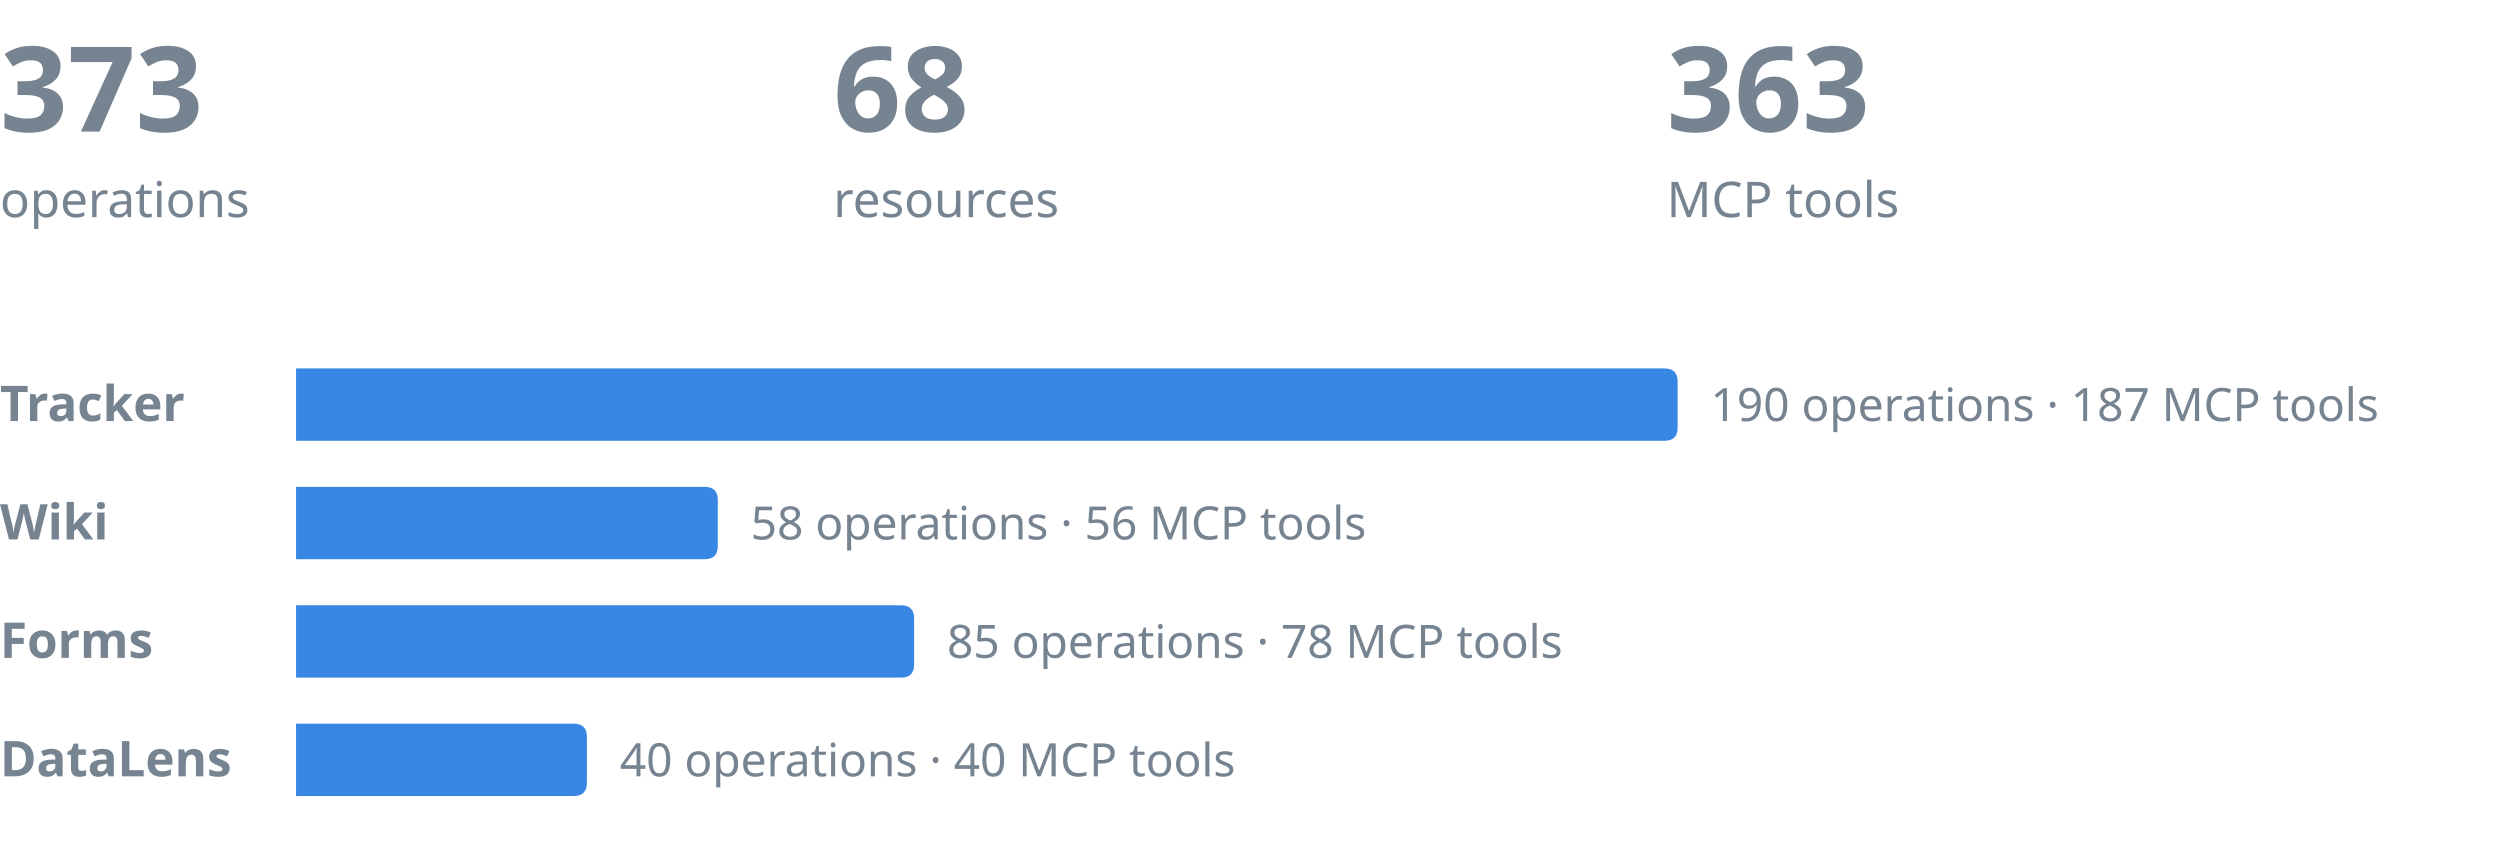
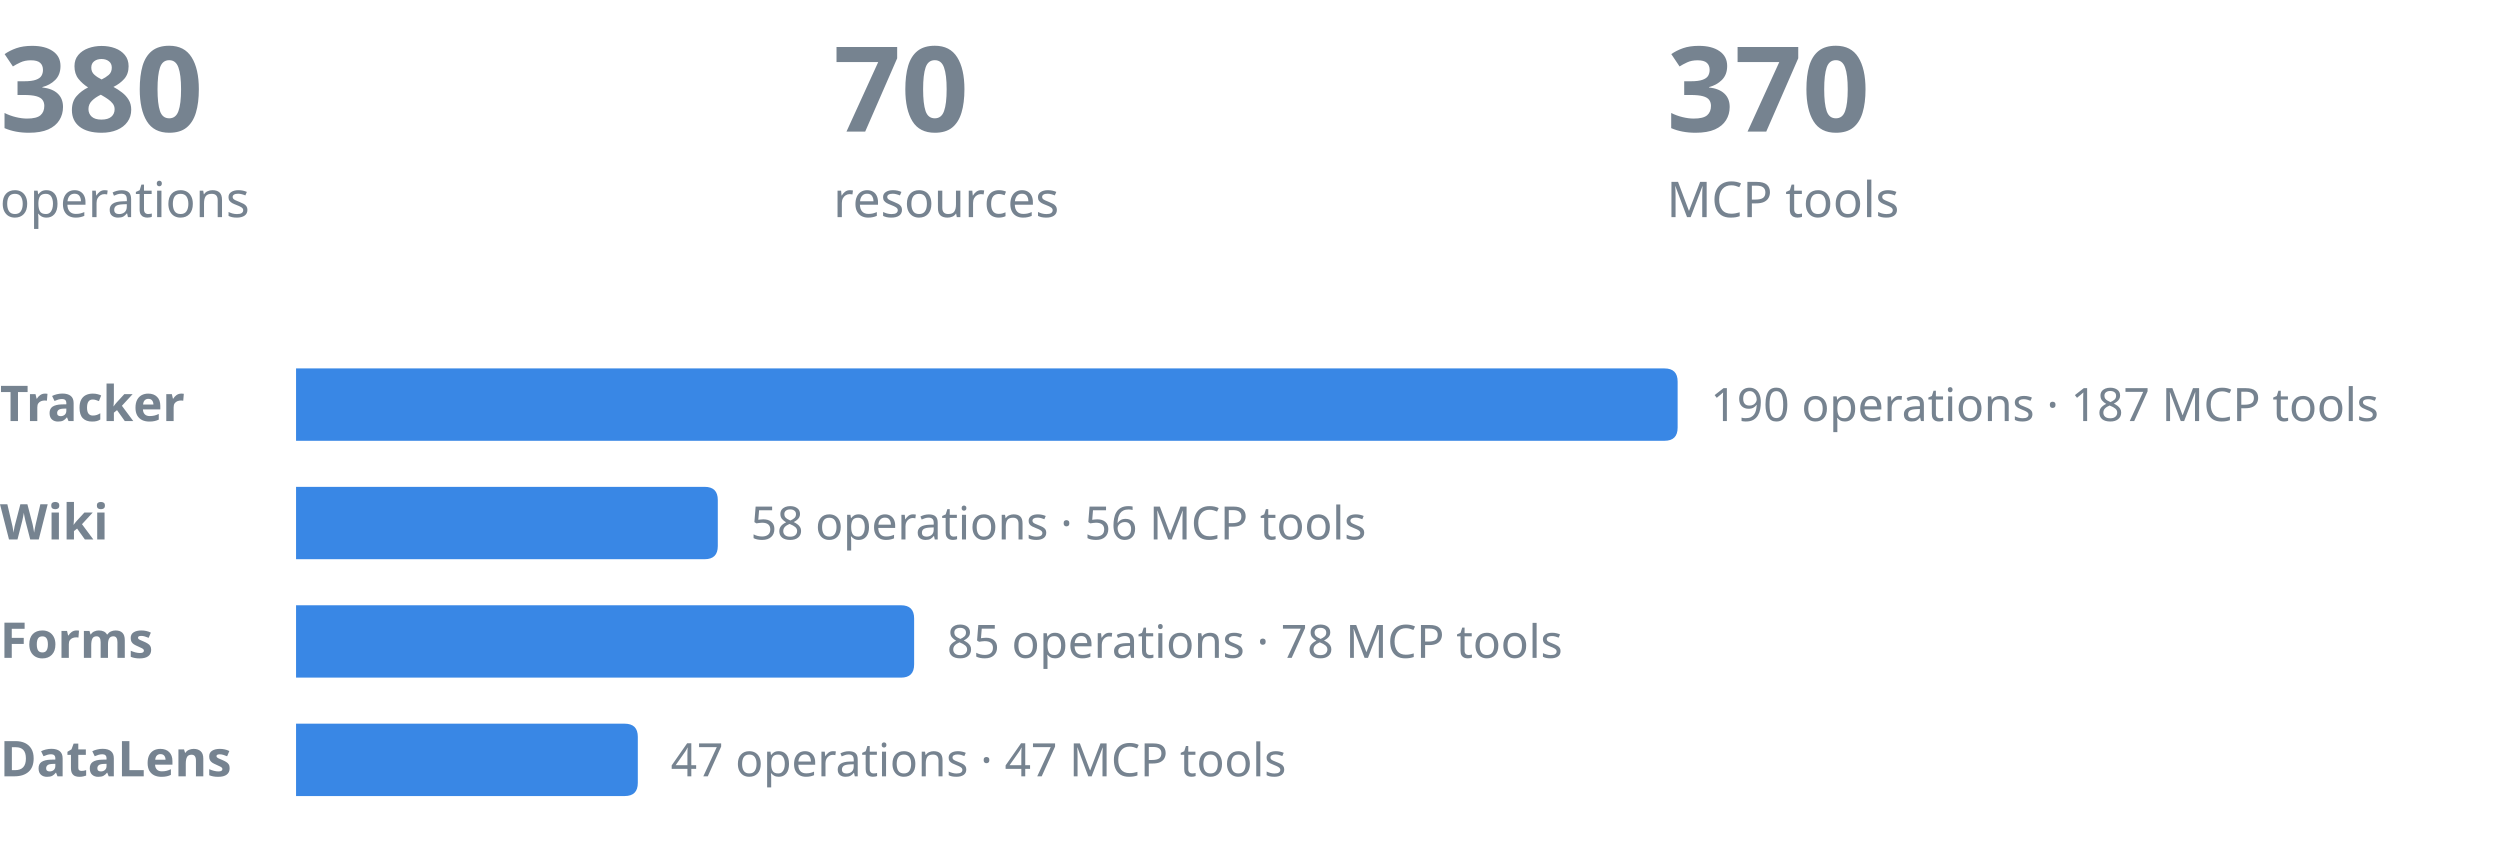
<svg xmlns="http://www.w3.org/2000/svg" width="760" height="256" viewBox="0 0 760 256" font-family="-apple-system, BlinkMacSystemFont, 'Segoe UI', 'Noto Sans', Helvetica, Arial, sans-serif" role="img" aria-labelledby="title">
  <style>.value{fill:#768390}.label{fill:#768390}.bar{fill:#3987e5}</style>
-   <text class="value" x="0" y="40" font-size="36" font-weight="600">373</text>
+   <text class="value" x="0" y="40" font-size="36" font-weight="600">380</text>
  <text class="label" x="0" y="66" font-size="15">operations</text>
-   <text class="value" x="253.333" y="40" font-size="36" font-weight="600">68</text>
+   <text class="value" x="253.333" y="40" font-size="36" font-weight="600">70</text>
  <text class="label" x="253.333" y="66" font-size="15">resources</text>
-   <text class="value" x="506.667" y="40" font-size="36" font-weight="600">363</text>
+   <text class="value" x="506.667" y="40" font-size="36" font-weight="600">370</text>
  <text class="label" x="506.667" y="66" font-size="15">MCP tools</text>
  <text class="value" x="0" y="128" font-size="15" font-weight="600">Tracker</text>
  <path class="bar" d="M90,112H506Q510,112 510,116V130Q510,134 506,134H90Z" />
  <text class="label" x="520" y="128" font-size="14">190 operations · 187 MCP tools</text>
  <text class="value" x="0" y="164" font-size="15" font-weight="600">Wiki</text>
  <path class="bar" d="M90,148H214.211Q218.211,148 218.211,152V166Q218.211,170 214.211,170H90Z" />
  <text class="label" x="228.211" y="164" font-size="14">58 operations · 56 MCP tools</text>
  <text class="value" x="0" y="200" font-size="15" font-weight="600">Forms</text>
  <path class="bar" d="M90,184H273.895Q277.895,184 277.895,188V202Q277.895,206 273.895,206H90Z" />
  <text class="label" x="287.895" y="200" font-size="14">85 operations · 78 MCP tools</text>
  <text class="value" x="0" y="236" font-size="15" font-weight="600">DataLens</text>
-   <path class="bar" d="M90,220H174.421Q178.421,220 178.421,224V238Q178.421,242 174.421,242H90Z" />
-   <text class="label" x="188.421" y="236" font-size="14">40 operations · 40 MCP tools</text>
+   <path class="bar" d="M90,220H189.895Q193.895,220 193.895,224V238Q193.895,242 189.895,242H90Z" />
+   <text class="label" x="203.895" y="236" font-size="14">47 operations · 47 MCP tools</text>
</svg>
